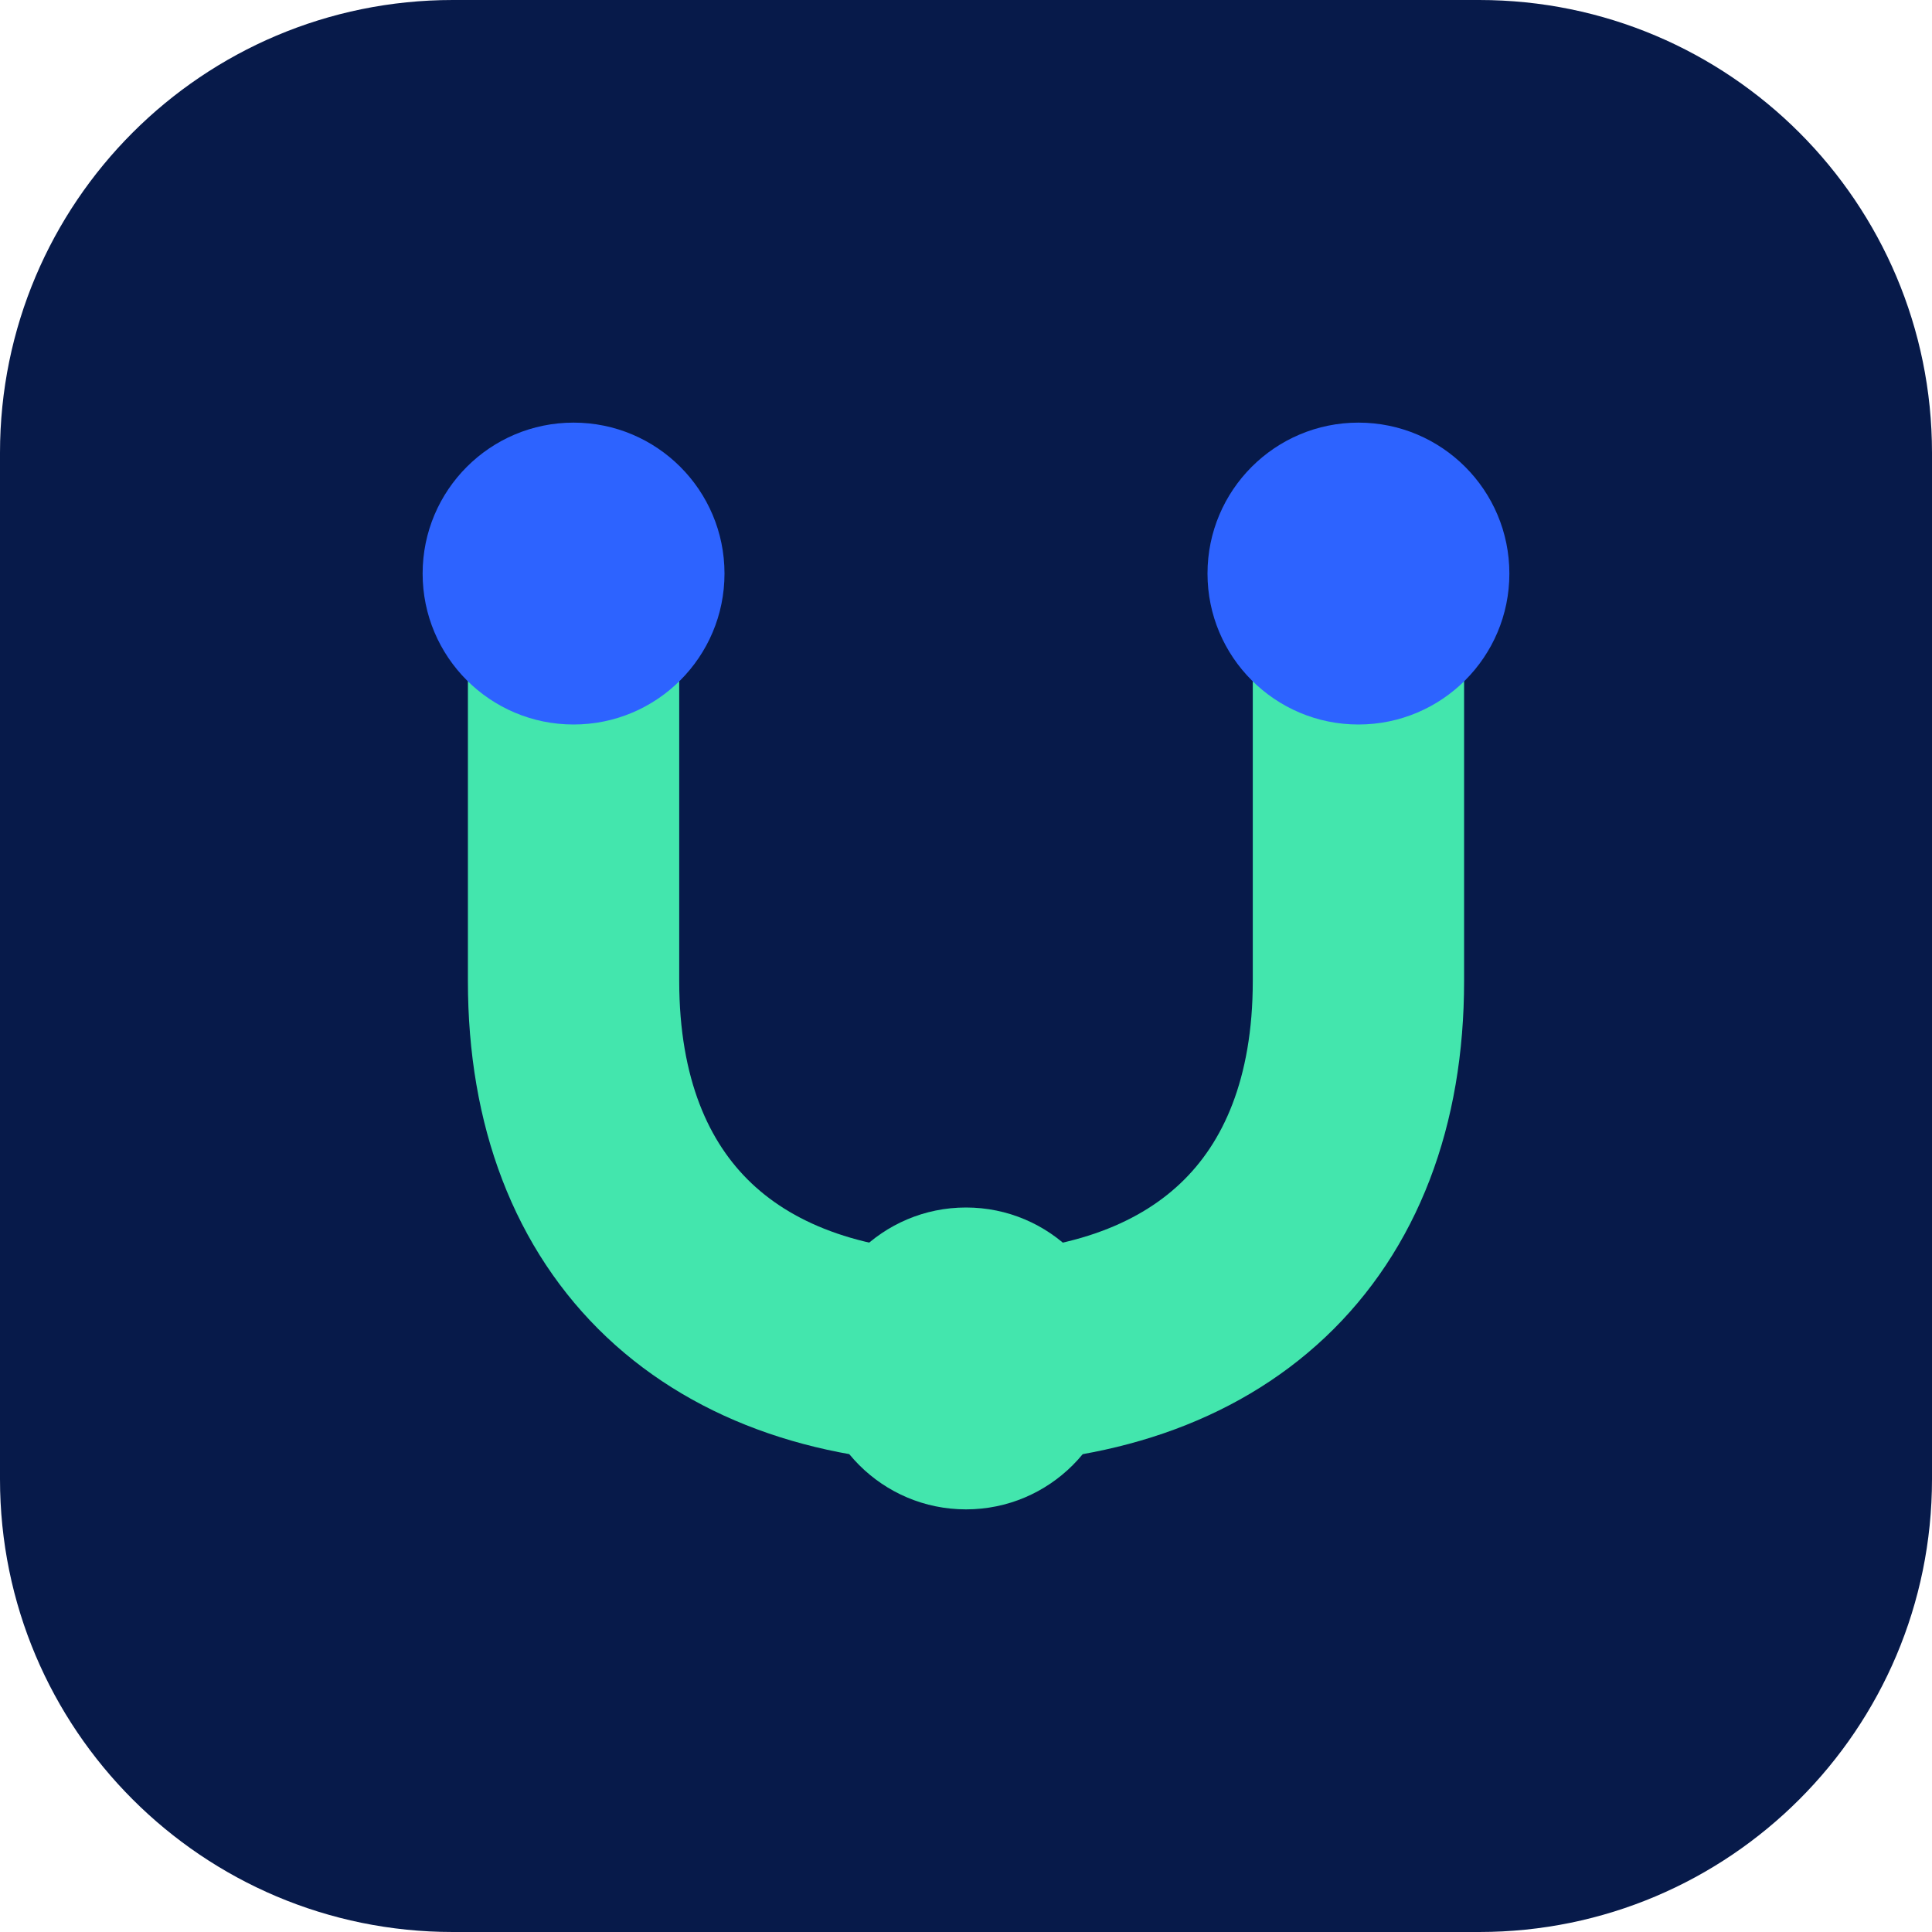
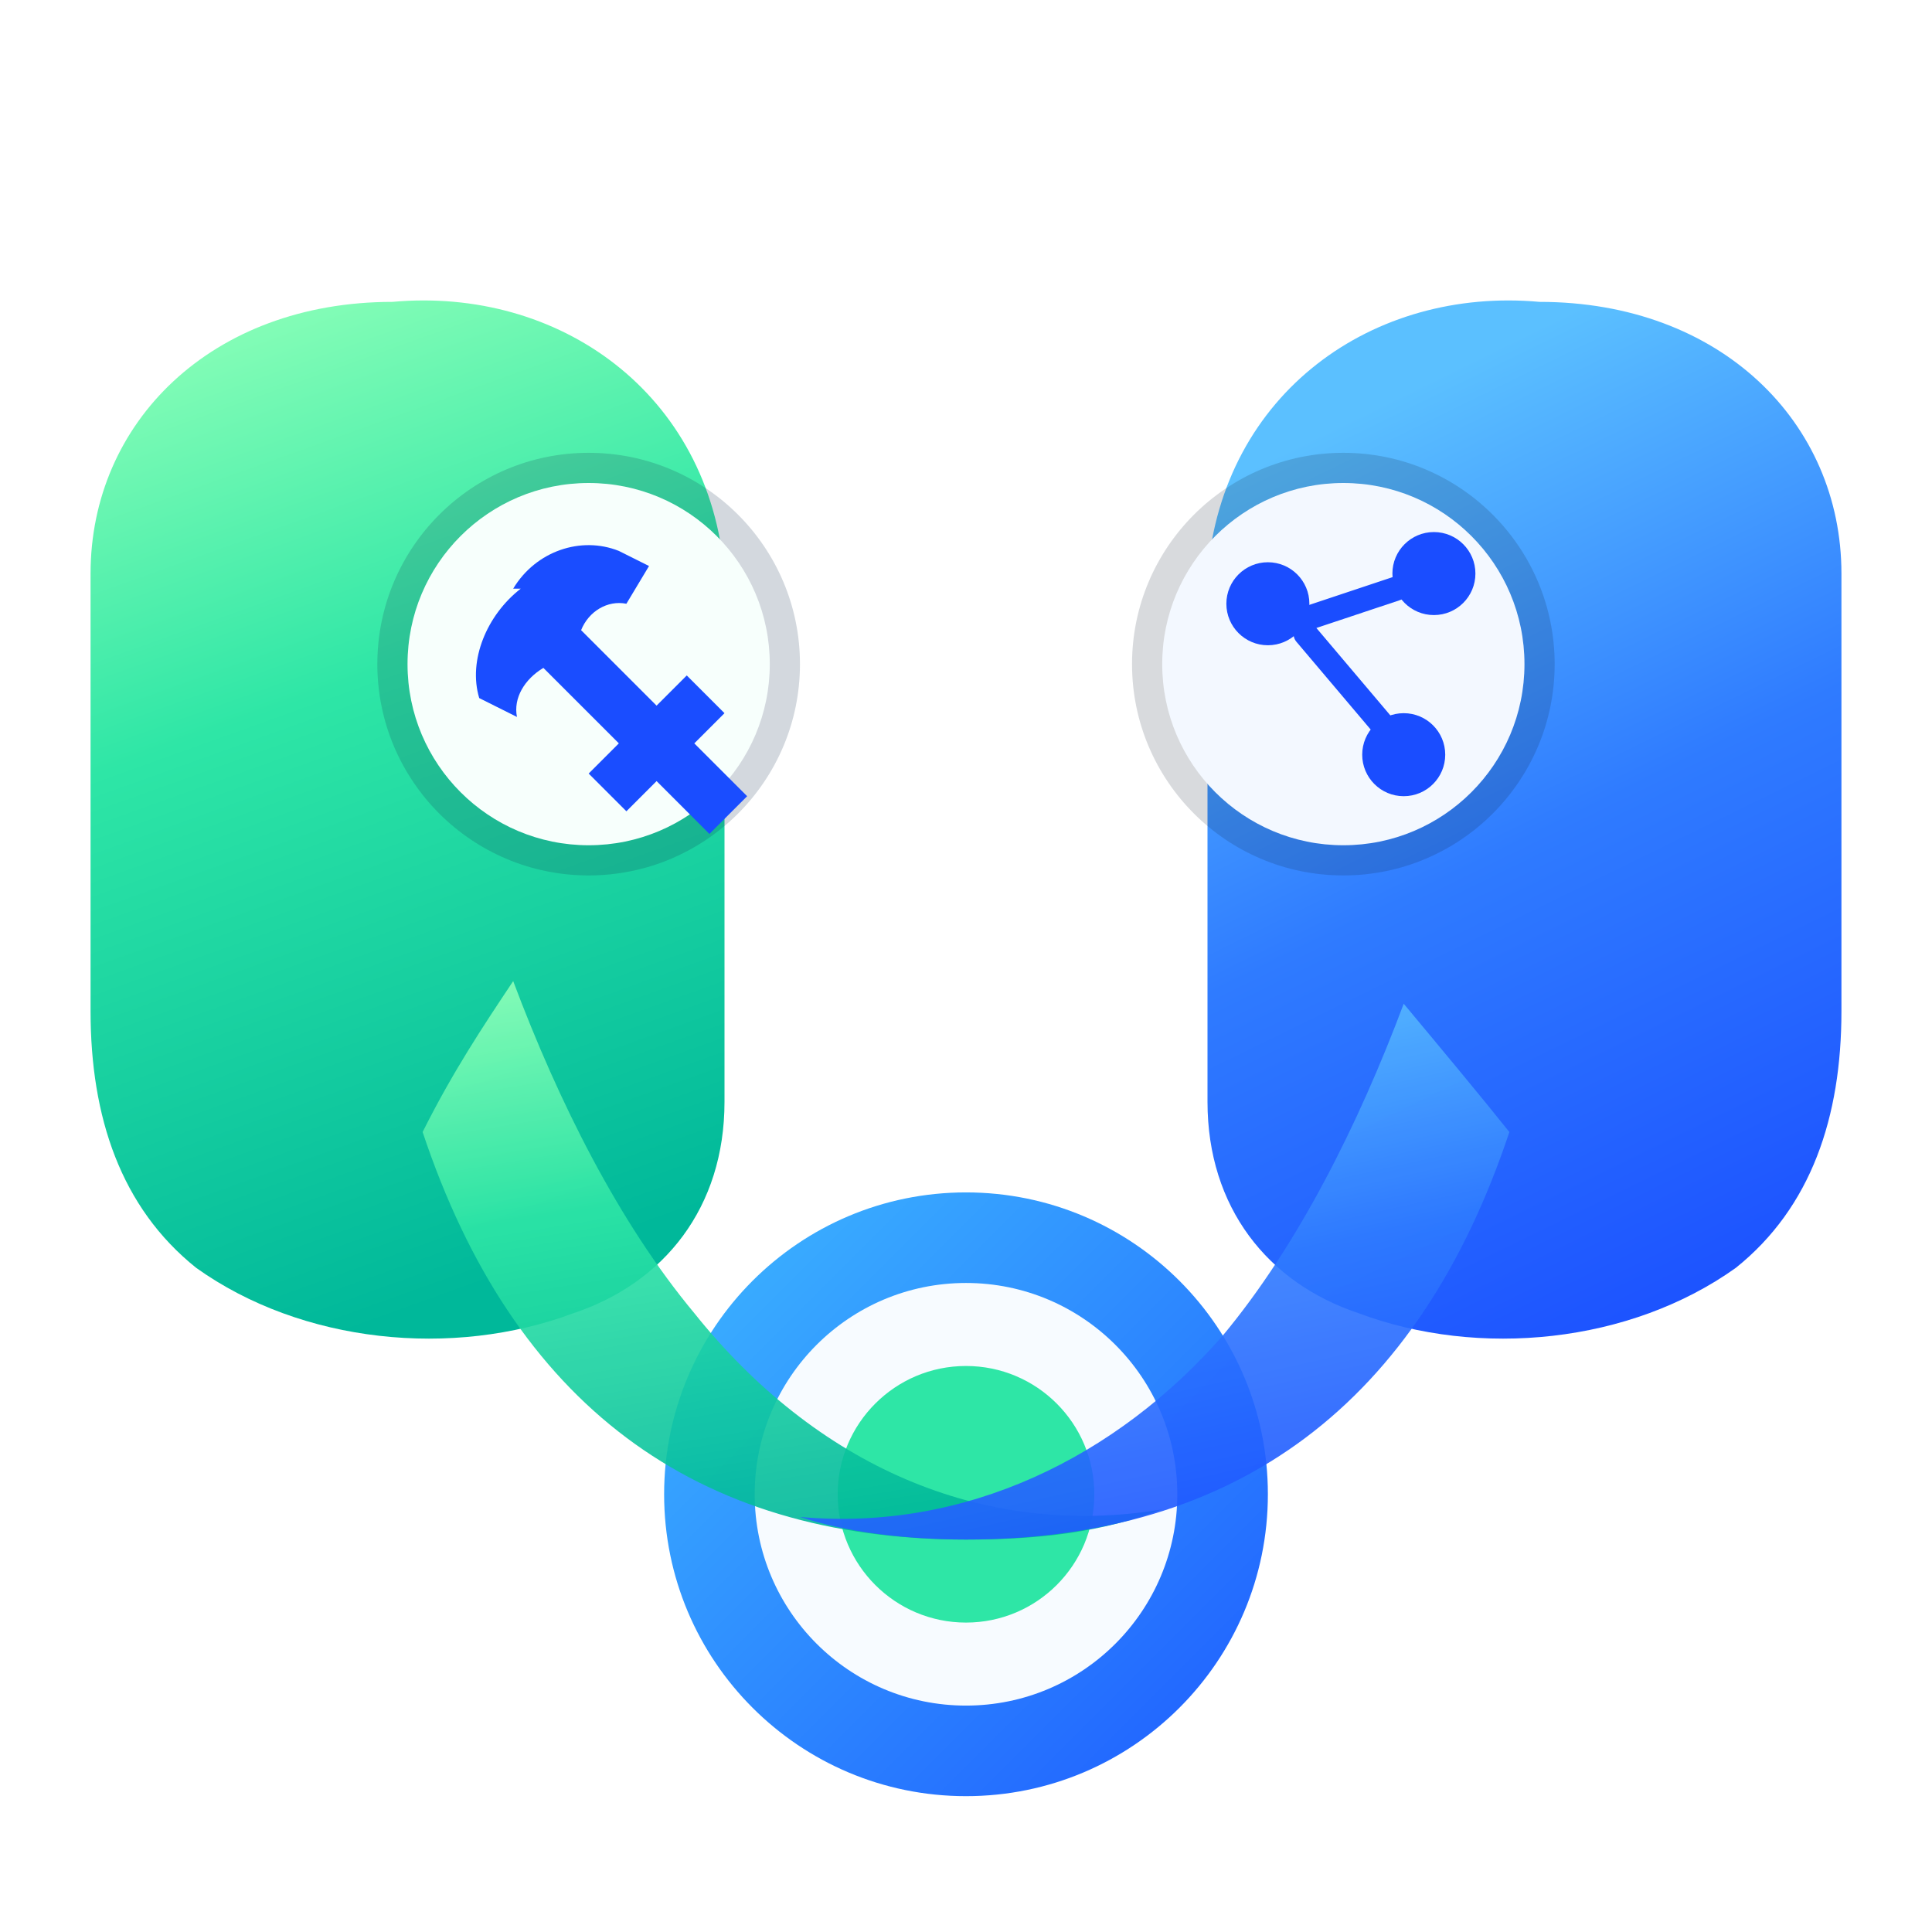
- <svg xmlns="http://www.w3.org/2000/svg" viewBox="0 0 128 128" role="img" aria-labelledby="title desc">
-   <rect width="128" height="128" rx="30" fill="#071a4a" />
-   <path d="M38 38v27c0 16 10 25 26 25s26-9 26-25V38" fill="none" stroke="#43e6ad" stroke-width="14" stroke-linecap="round" />
-   <circle cx="38" cy="38" r="10" fill="#2d63ff" />
-   <circle cx="90" cy="38" r="10" fill="#2d63ff" />
-   <circle cx="64" cy="90" r="10" fill="#43e6ad" />
+ <svg xmlns="http://www.w3.org/2000/svg" viewBox="0 0 256 256" role="img" aria-labelledby="title">
+   <defs>
+     <linearGradient id="gL" x1="18%" y1="0%" x2="40%" y2="100%">
+       <stop offset="0%" stop-color="#8CFFB8" />
+       <stop offset="40%" stop-color="#2EE6A6" />
+       <stop offset="100%" stop-color="#00B89A" />
+     </linearGradient>
+     <linearGradient id="gR" x1="60%" y1="0%" x2="90%" y2="100%">
+       <stop offset="0%" stop-color="#5BC0FF" />
+       <stop offset="45%" stop-color="#2F7BFF" />
+       <stop offset="100%" stop-color="#1A4DFF" />
+     </linearGradient>
+     <linearGradient id="gRing" x1="0%" y1="0%" x2="100%" y2="100%">
+       <stop offset="0%" stop-color="#3DB8FF" />
+       <stop offset="100%" stop-color="#1E5BFF" />
+     </linearGradient>
+   </defs>
+   <path fill="url(#gL)" d="M52 40c22-2 42 12 44 36v70c0 14-8 24-20 28-16 6-36 4-50-6-10-8-14-20-14-34V76c0-20 16-36 40-36z" />
+   <circle cx="78" cy="88" r="28" fill="#0A2848" opacity=".18" />
+   <circle cx="78" cy="88" r="24" fill="#F7FFFC" />
+   <g fill="#1A4DFF">
+     <path d="M68 78c3-5 9-7 14-5l4 2-3 5c-2.5-.5-5 1-6 3.5l10 10 4-4 5 5-4 4 7 7-5 5-7-7-4 4-5-5 4-4-10-10c-2.5 1.5-4 4-3.5 6.5l-5-2.5c-1.5-5 1-11 5.5-14.5z" />
+   </g>
+   <path fill="url(#gR)" d="M204 40c-22-2-42 12-44 36v70c0 14 8 24 20 28 16 6 36 4 50-6 10-8 14-20 14-34V76c0-20-16-36-40-36z" />
+   <circle cx="178" cy="88" r="28" fill="#061428" opacity=".16" />
+   <circle cx="178" cy="88" r="24" fill="#F3F8FF" />
+   <g fill="#1A4DFF" stroke="#1A4DFF" stroke-width="3.2" stroke-linecap="round">
+     <circle cx="168" cy="80" r="5.5" stroke="none" />
+     <circle cx="190" cy="76" r="5.5" stroke="none" />
+     <circle cx="186" cy="100" r="5.5" stroke="none" />
+     <path fill="none" d="M173 82l12-4M173 84l11 13" />
+   </g>
+   <circle cx="128" cy="198" r="40" fill="url(#gRing)" />
+   <circle cx="128" cy="198" r="28" fill="#F7FBFF" />
+   <circle cx="128" cy="198" r="17" fill="#2EE6A6" />
+   <path fill="url(#gL)" opacity=".9" d="M56 150c12 36 36 54 72 54 10 0 18-1 26-4-24 4-46-6-62-26-10-12-18-28-24-44-4 6-8 12-12 20z" />
+   <path fill="url(#gR)" opacity=".9" d="M200 150c-12 36-36 54-72 54-8 0-16-1-22-3 22 2 42-8 56-24 10-12 18-28 24-44 5 6 10 12 14 17z" />
</svg>
